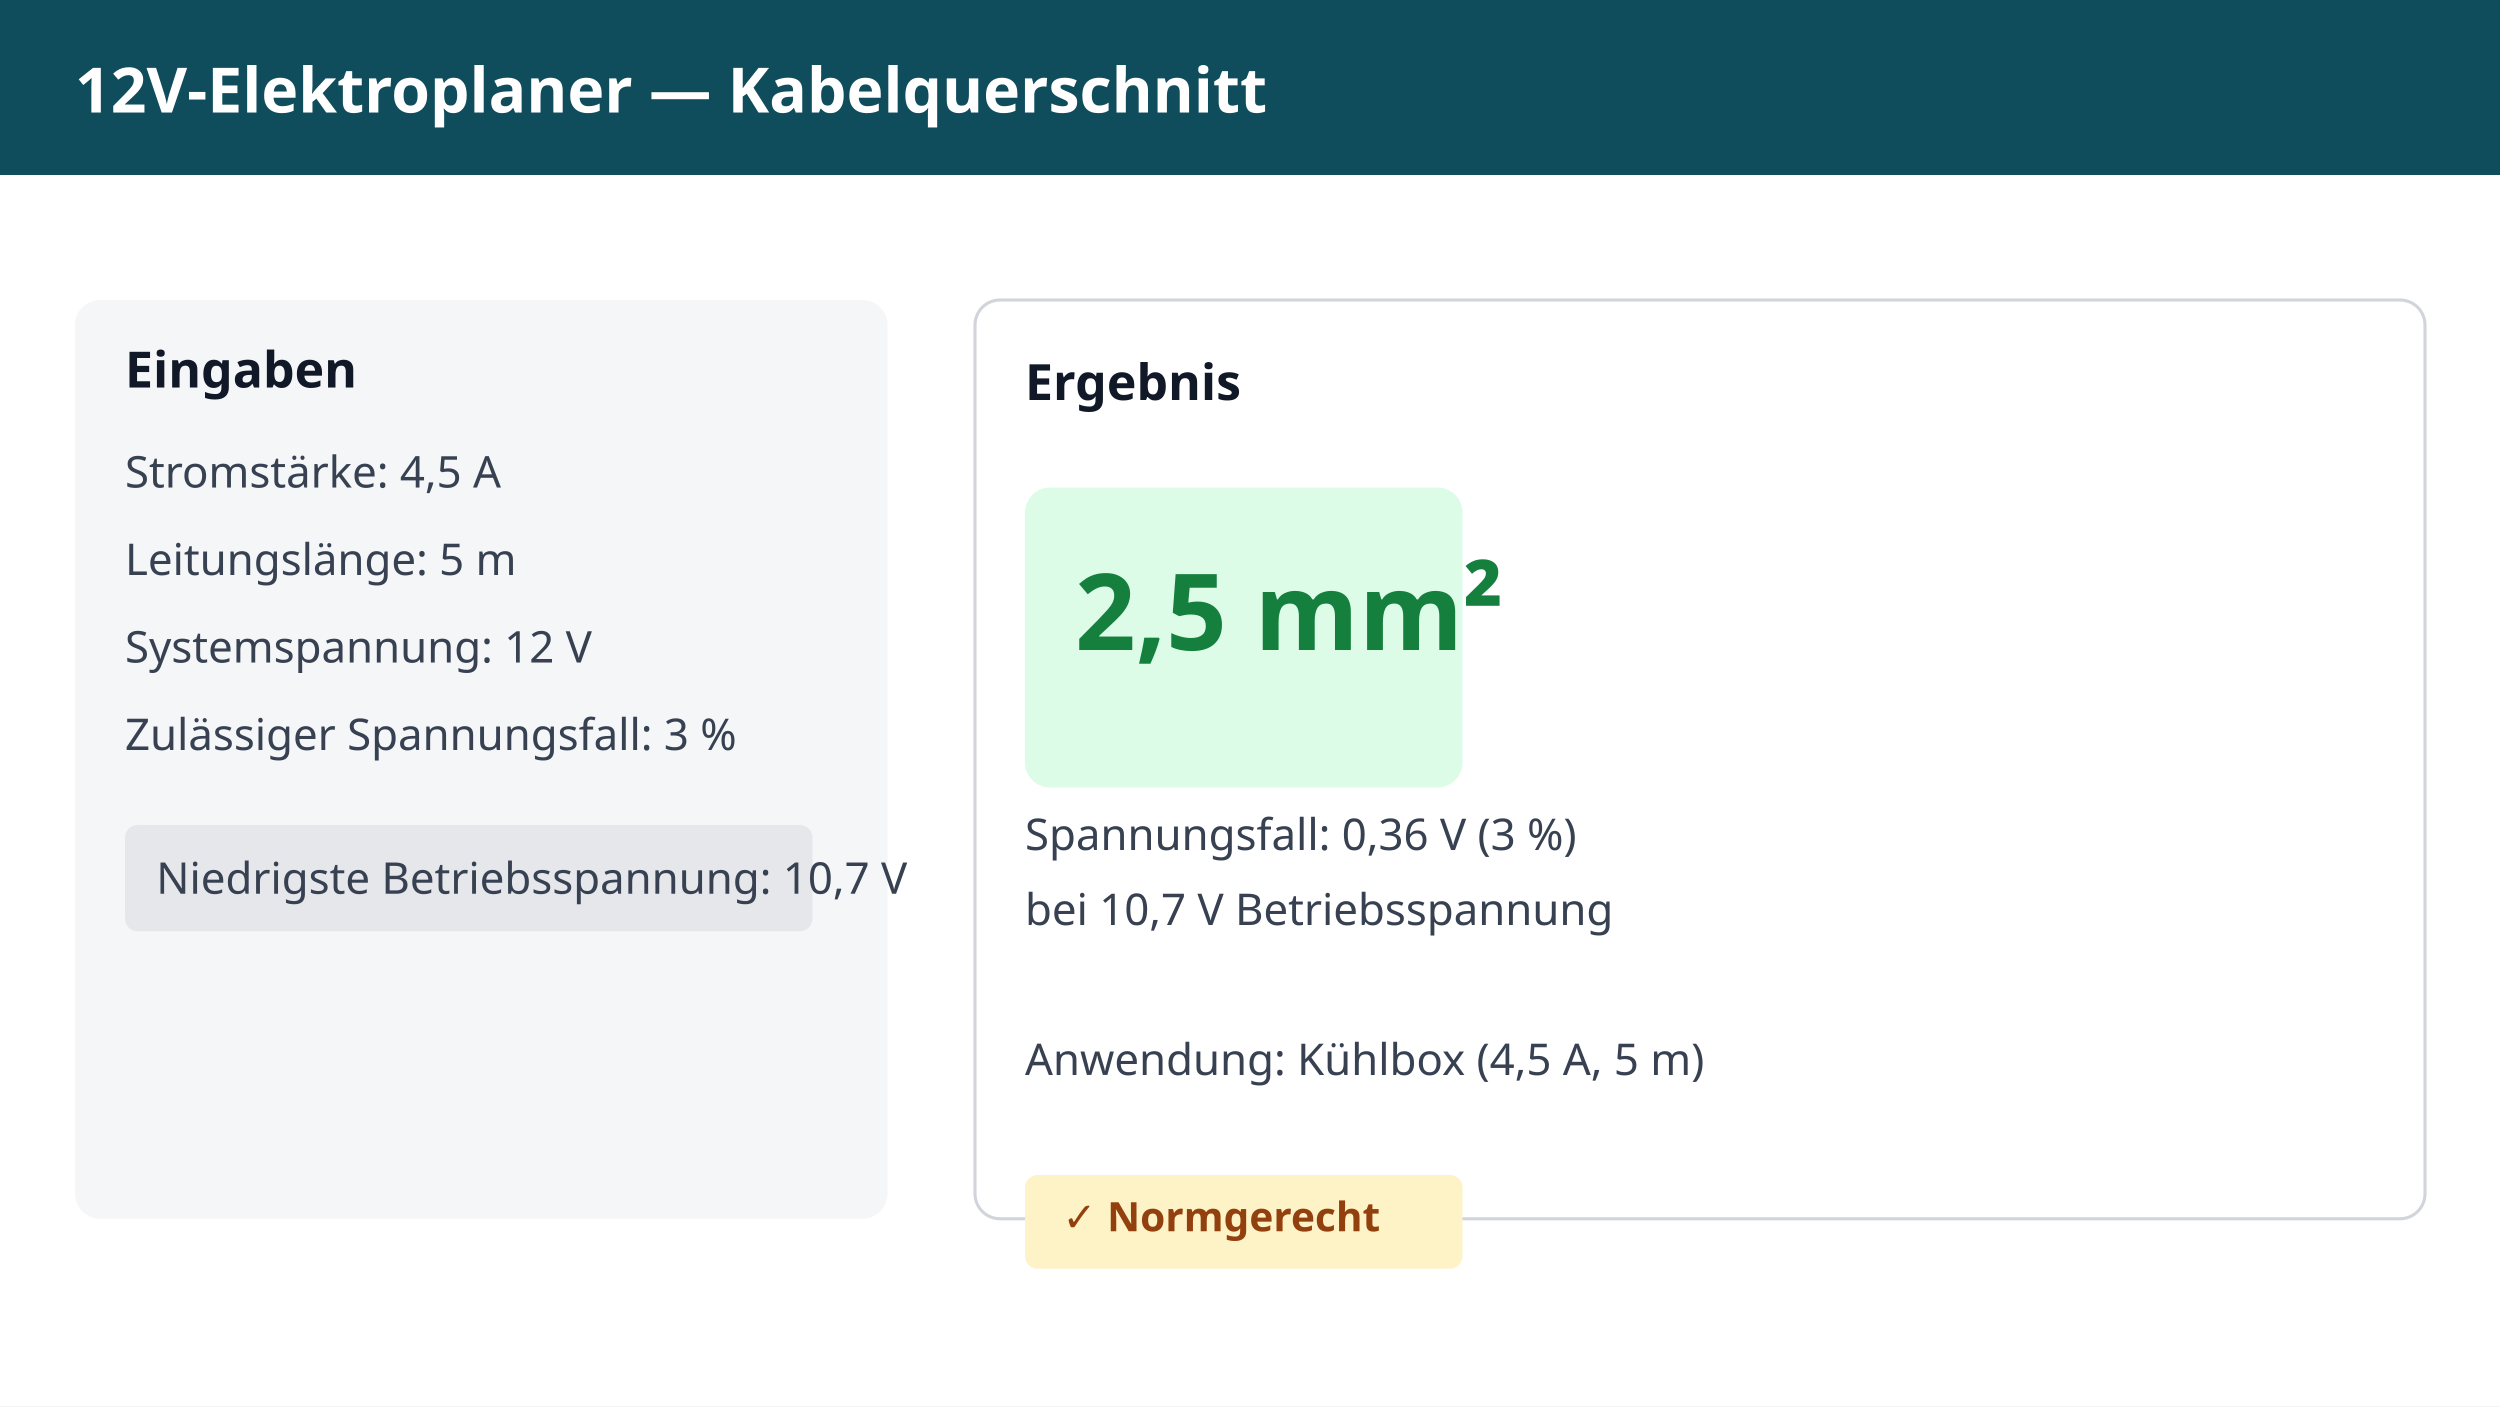
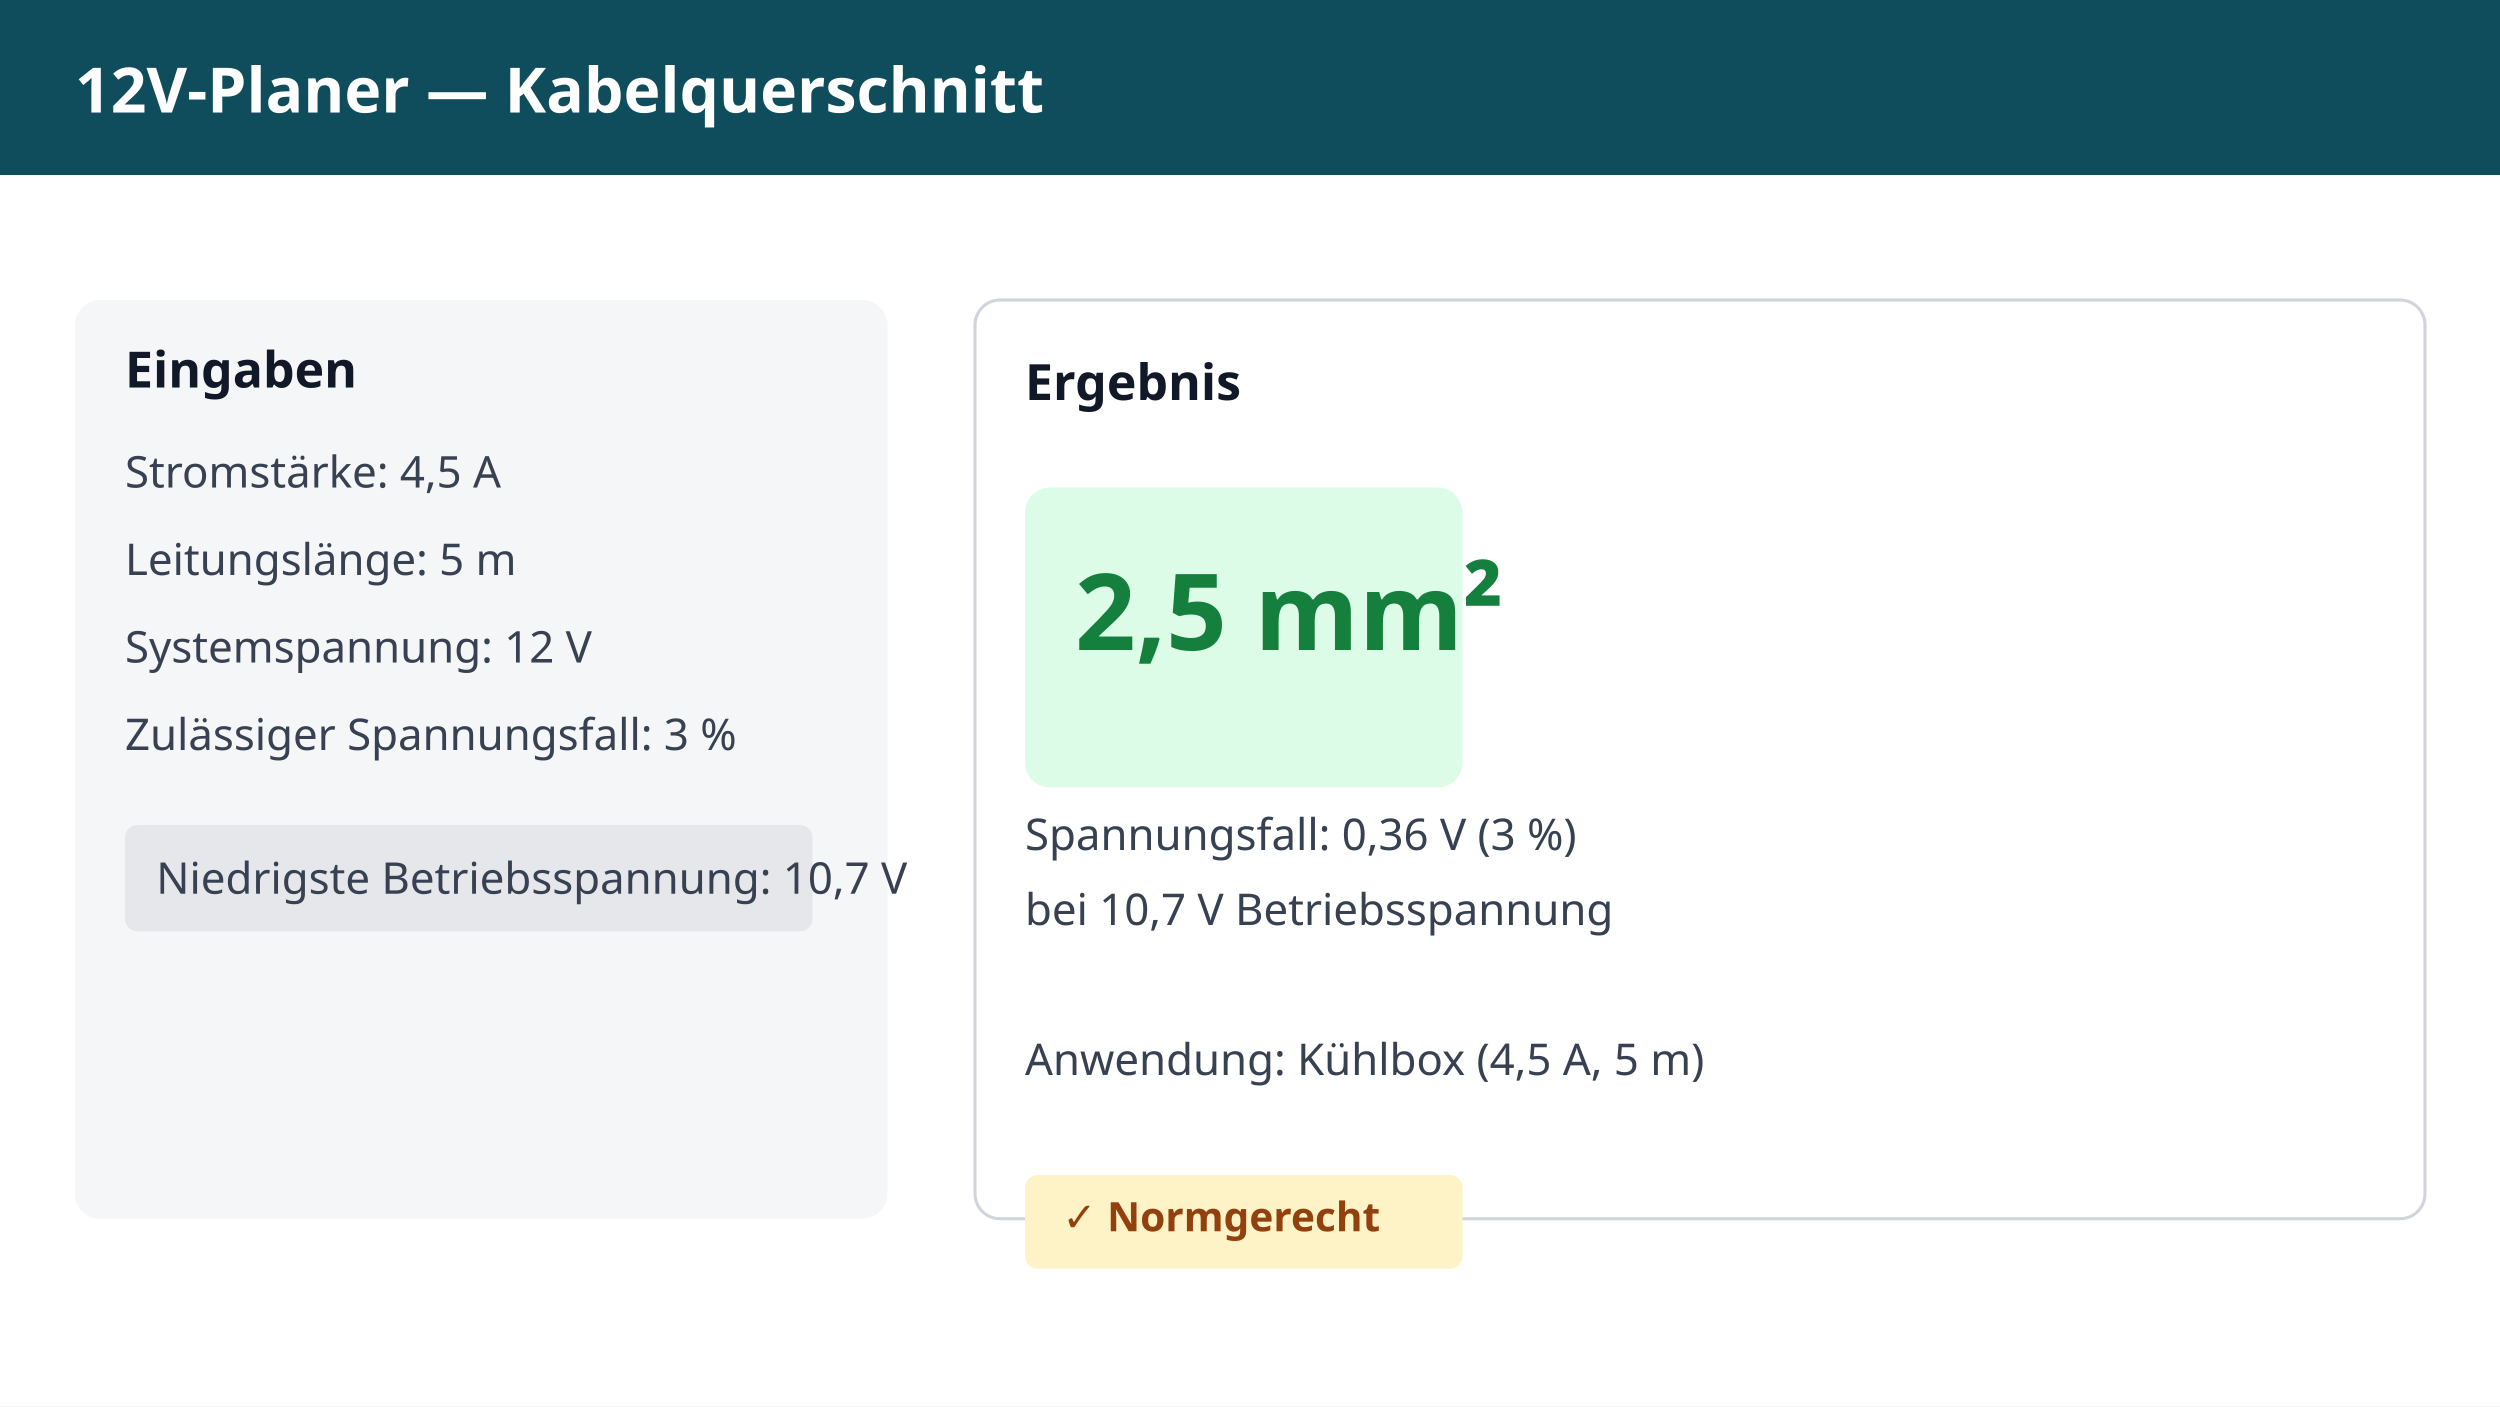
<svg xmlns="http://www.w3.org/2000/svg" width="800" height="450" viewBox="0 0 800 450">
  <rect width="800" height="450" fill="#ffffff" />
  <rect x="0" y="0" width="800" height="56" fill="#0f4c5c" />
-   <text x="24" y="36" font-family="system-ui, sans-serif" font-size="20" font-weight="700" fill="#ffffff">12V-Elektroplaner — Kabelquerschnitt</text>
+   <text x="24" y="36" font-family="system-ui, sans-serif" font-size="20" font-weight="700" fill="#ffffff">12V-Planer — Kabelquerschnitt</text>
  <rect x="24" y="96" width="260" height="294" fill="#f4f6f8" rx="8" />
  <text x="40" y="124" font-family="system-ui, sans-serif" font-size="16" font-weight="600" fill="#111827">Eingaben</text>
  <text x="40" y="156" font-family="system-ui, sans-serif" font-size="14" fill="#374151">Stromstärke: 4,5 A</text>
  <text x="40" y="184" font-family="system-ui, sans-serif" font-size="14" fill="#374151">Leitungslänge: 5 m</text>
  <text x="40" y="212" font-family="system-ui, sans-serif" font-size="14" fill="#374151">Systemspannung: 12 V</text>
  <text x="40" y="240" font-family="system-ui, sans-serif" font-size="14" fill="#374151">Zulässiger Spannungsfall: 3 %</text>
  <rect x="40" y="264" width="220" height="34" fill="#e5e7eb" rx="4" />
  <text x="50" y="286" font-family="system-ui, sans-serif" font-size="14" fill="#374151">Niedrigste Betriebsspannung: 10,7 V</text>
  <rect x="312" y="96" width="464" height="294" fill="#ffffff" rx="8" stroke="#d1d5db" stroke-width="1" />
  <text x="328" y="128" font-family="system-ui, sans-serif" font-size="16" font-weight="600" fill="#111827">Ergebnis</text>
  <rect x="328" y="156" width="140" height="96" fill="#dcfce7" rx="8" />
  <text x="344" y="208" font-family="system-ui, sans-serif" font-size="34" font-weight="800" fill="#15803d">2,5 mm²</text>
  <text x="328" y="272" font-family="system-ui, sans-serif" font-size="14" fill="#374151">Spannungsfall: 0,36 V (3 %)</text>
  <text x="328" y="296" font-family="system-ui, sans-serif" font-size="14" fill="#374151">bei 10,7 V Betriebsspannung</text>
  <text x="328" y="344" font-family="system-ui, sans-serif" font-size="14" fill="#374151">Anwendung: Kühlbox (4,5 A, 5 m)</text>
  <rect x="328" y="376" width="140" height="30" fill="#fef3c7" rx="4" />
  <text x="340" y="394" font-family="system-ui, sans-serif" font-size="13" font-weight="600" fill="#92400e">✓ Normgerecht</text>
</svg>
